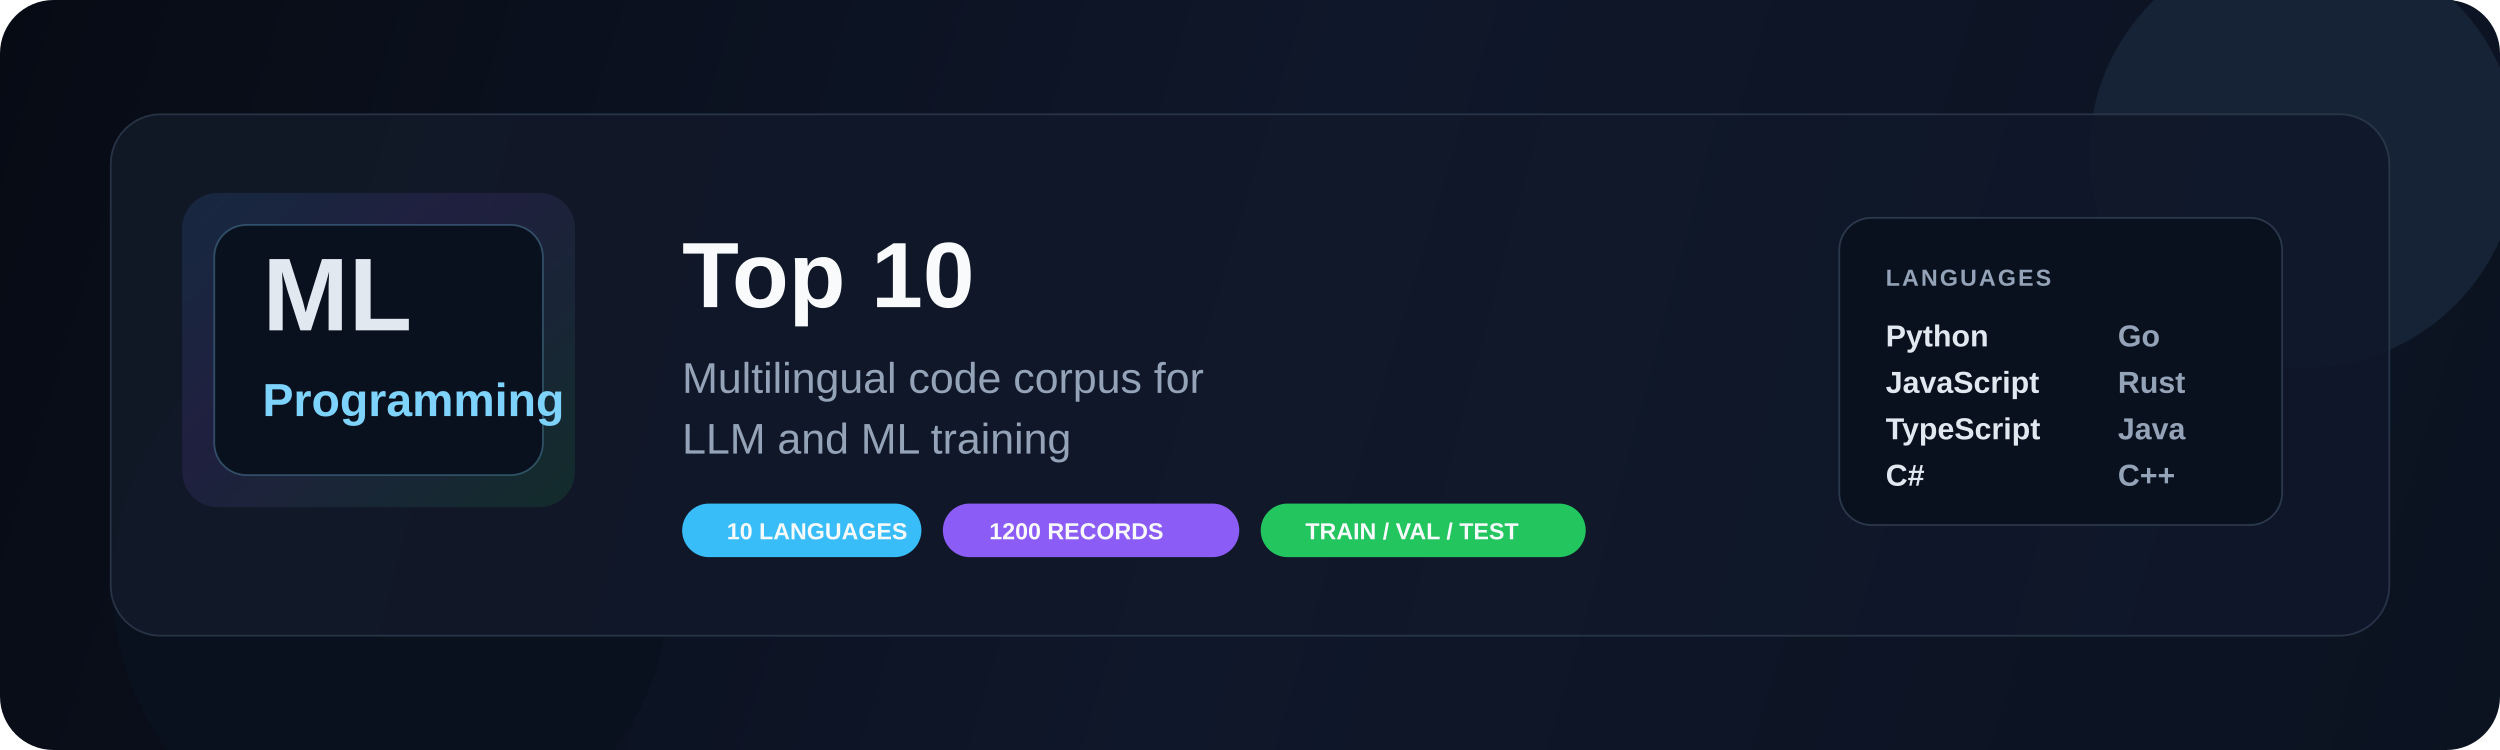
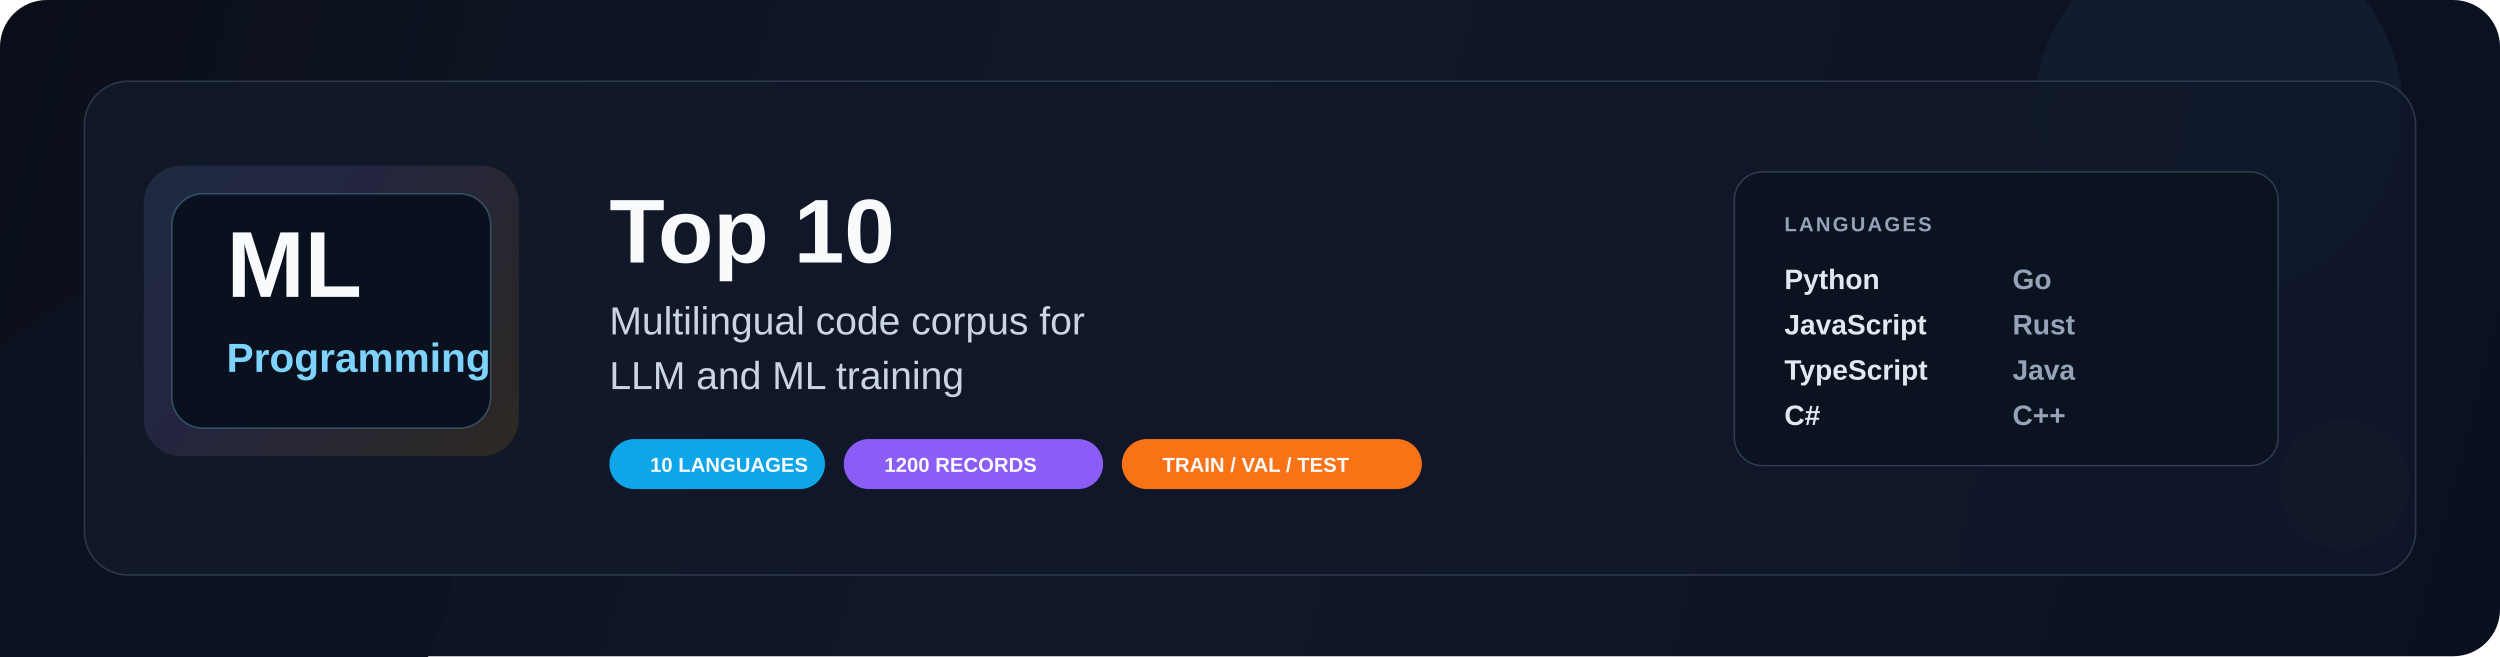
- <svg xmlns="http://www.w3.org/2000/svg" width="1400" height="420" viewBox="0 0 1400 420" fill="none">
+ <svg xmlns="http://www.w3.org/2000/svg" width="1600" height="420" viewBox="0 0 1600 420" fill="none">
  <defs>
-     <linearGradient id="bg" x1="0" y1="0" x2="1400" y2="420" gradientUnits="userSpaceOnUse">
-       <stop stop-color="#070B14" />
-       <stop offset="0.5" stop-color="#0F172A" />
-       <stop offset="1" stop-color="#0B1220" />
+     <linearGradient id="bg" x1="0" y1="0" x2="1600" y2="420" gradientUnits="userSpaceOnUse">
+       <stop stop-color="#0A0F1A" />
+       <stop offset="0.45" stop-color="#111827" />
+       <stop offset="1" stop-color="#0B1020" />
    </linearGradient>
-     <linearGradient id="panel" x1="60" y1="40" x2="1280" y2="360" gradientUnits="userSpaceOnUse">
-       <stop stop-color="#111827" stop-opacity="0.95" />
+     <linearGradient id="panel" x1="60" y1="50" x2="1540" y2="350" gradientUnits="userSpaceOnUse">
+       <stop stop-color="#111827" stop-opacity="0.96" />
      <stop offset="1" stop-color="#0F172A" stop-opacity="0.92" />
    </linearGradient>
-     <linearGradient id="accent" x1="120" y1="30" x2="330" y2="260" gradientUnits="userSpaceOnUse">
+     <linearGradient id="accent" x1="70" y1="40" x2="340" y2="250" gradientUnits="userSpaceOnUse">
+       <stop stop-color="#7DD3FC" />
+       <stop offset="0.5" stop-color="#A78BFA" />
+       <stop offset="1" stop-color="#F59E0B" />
+     </linearGradient>
+     <linearGradient id="chip1" x1="0" y1="0" x2="200" y2="0" gradientUnits="userSpaceOnUse">
      <stop stop-color="#38BDF8" />
-       <stop offset="0.5" stop-color="#8B5CF6" />
-       <stop offset="1" stop-color="#22C55E" />
+       <stop offset="1" stop-color="#0EA5E9" />
+     </linearGradient>
+     <linearGradient id="chip2" x1="0" y1="0" x2="200" y2="0" gradientUnits="userSpaceOnUse">
+       <stop stop-color="#A78BFA" />
+       <stop offset="1" stop-color="#8B5CF6" />
+     </linearGradient>
+     <linearGradient id="chip3" x1="0" y1="0" x2="200" y2="0" gradientUnits="userSpaceOnUse">
+       <stop stop-color="#F59E0B" />
+       <stop offset="1" stop-color="#F97316" />
    </linearGradient>
  </defs>
-   <rect width="1400" height="420" rx="30" fill="url(#bg)" />
-   <circle cx="1290" cy="86" r="120" fill="#162235" />
-   <circle cx="219" cy="327" r="156" fill="#0A111E" />
-   <rect x="62" y="64" width="1276" height="292" rx="28" fill="url(#panel)" stroke="#334155" stroke-opacity="0.7" />
+   <rect width="1600" height="420" rx="30" fill="url(#bg)" />
+   <circle cx="1420" cy="72" r="118" fill="#111C2E" />
+   <circle cx="122" cy="344" r="170" fill="#0C1220" />
+   <circle cx="1500" cy="310" r="42" fill="#F59E0B" opacity="0.18" />
+   <rect x="54" y="52" width="1492" height="316" rx="28" fill="url(#panel)" stroke="#334155" stroke-opacity="0.8" />
  <g>
-     <rect x="102" y="108" width="220" height="176" rx="20" fill="url(#accent)" opacity="0.12" />
-     <rect x="120" y="126" width="184" height="140" rx="18" fill="#0A111E" stroke="#7DD3FC" stroke-opacity="0.28" />
-     <text x="147" y="185" fill="#E2E8F0" font-family="Segoe UI, Arial, sans-serif" font-size="58" font-weight="700">ML</text>
-     <text x="147" y="233" fill="#7DD3FC" font-family="Segoe UI, Arial, sans-serif" font-size="26" font-weight="600">Programming</text>
+     <rect x="92" y="106" width="240" height="186" rx="24" fill="url(#accent)" opacity="0.12" />
+     <rect x="110" y="124" width="204" height="150" rx="20" fill="#0A111E" stroke="#7DD3FC" stroke-opacity="0.28" />
+     <text x="145" y="190" fill="#F8FAFC" font-family="Segoe UI, Arial, sans-serif" font-size="60" font-weight="800">ML</text>
+     <text x="145" y="238" fill="#7DD3FC" font-family="Segoe UI, Arial, sans-serif" font-size="26" font-weight="600">Programming</text>
  </g>
  <g>
-     <text x="382" y="172" fill="#F8FAFC" font-family="Segoe UI, Arial, sans-serif" font-size="52" font-weight="700">Top 10</text>
-     <text x="382" y="220" fill="#94A3B8" font-family="Segoe UI, Arial, sans-serif" font-size="24" font-weight="500">Multilingual code corpus for</text>
-     <text x="382" y="254" fill="#94A3B8" font-family="Segoe UI, Arial, sans-serif" font-size="24" font-weight="500">LLM and ML training</text>
+     <text x="390" y="168" fill="#F8FAFC" font-family="Segoe UI, Arial, sans-serif" font-size="58" font-weight="800">Top 10</text>
+     <text x="390" y="214" fill="#CBD5E1" font-family="Segoe UI, Arial, sans-serif" font-size="25" font-weight="500">Multilingual code corpus for</text>
+     <text x="390" y="249" fill="#CBD5E1" font-family="Segoe UI, Arial, sans-serif" font-size="25" font-weight="500">LLM and ML training</text>
    <g>
-       <rect x="382" y="282" width="134" height="30" rx="15" fill="#38BDF8" />
-       <text x="407" y="302" fill="#F8FAFC" font-family="Segoe UI, Arial, sans-serif" font-size="13" font-weight="700">10 LANGUAGES</text>
-       <rect x="528" y="282" width="166" height="30" rx="15" fill="#8B5CF6" />
-       <text x="554" y="302" fill="#F8FAFC" font-family="Segoe UI, Arial, sans-serif" font-size="13" font-weight="700">1200 RECORDS</text>
-       <rect x="706" y="282" width="182" height="30" rx="15" fill="#22C55E" />
-       <text x="731" y="302" fill="#F8FAFC" font-family="Segoe UI, Arial, sans-serif" font-size="13" font-weight="700">TRAIN / VAL / TEST</text>
+       <rect x="390" y="281" width="138" height="32" rx="16" fill="url(#chip1)" />
+       <text x="416" y="302" fill="#F8FAFC" font-family="Segoe UI, Arial, sans-serif" font-size="13" font-weight="700">10 LANGUAGES</text>
+       <rect x="540" y="281" width="166" height="32" rx="16" fill="url(#chip2)" />
+       <text x="566" y="302" fill="#F8FAFC" font-family="Segoe UI, Arial, sans-serif" font-size="13" font-weight="700">1200 RECORDS</text>
+       <rect x="718" y="281" width="192" height="32" rx="16" fill="url(#chip3)" />
+       <text x="744" y="302" fill="#F8FAFC" font-family="Segoe UI, Arial, sans-serif" font-size="13" font-weight="700">TRAIN / VAL / TEST</text>
    </g>
  </g>
  <g>
-     <rect x="1030" y="122" width="248" height="172" rx="18" fill="#0A111E" stroke="#334155" stroke-opacity="0.8" />
-     <text x="1056" y="160" fill="#94A3B8" font-family="Segoe UI, Arial, sans-serif" font-size="13" font-weight="700" letter-spacing="1.2">LANGUAGES</text>
-     <g fill="#E2E8F0" font-family="Segoe UI, Arial, sans-serif" font-size="17" font-weight="600">
-       <text x="1056" y="194">Python</text>
-       <text x="1056" y="220">JavaScript</text>
-       <text x="1056" y="246">TypeScript</text>
-       <text x="1056" y="272">C#</text>
+     <rect x="1110" y="110" width="348" height="188" rx="18" fill="#0B1220" stroke="#334155" stroke-opacity="0.9" />
+     <text x="1142" y="148" fill="#94A3B8" font-family="Segoe UI, Arial, sans-serif" font-size="13" font-weight="700" letter-spacing="1.4">LANGUAGES</text>
+     <g fill="#E2E8F0" font-family="Segoe UI, Arial, sans-serif" font-size="18" font-weight="600">
+       <text x="1142" y="185">Python</text>
+       <text x="1142" y="214">JavaScript</text>
+       <text x="1142" y="243">TypeScript</text>
+       <text x="1142" y="272">C#</text>
    </g>
-     <g fill="#94A3B8" font-family="Segoe UI, Arial, sans-serif" font-size="17" font-weight="600">
-       <text x="1186" y="194">Go</text>
-       <text x="1186" y="220">Rust</text>
-       <text x="1186" y="246">Java</text>
-       <text x="1186" y="272">C++</text>
+     <g fill="#94A3B8" font-family="Segoe UI, Arial, sans-serif" font-size="18" font-weight="600">
+       <text x="1288" y="185">Go</text>
+       <text x="1288" y="214">Rust</text>
+       <text x="1288" y="243">Java</text>
+       <text x="1288" y="272">C++</text>
    </g>
  </g>
</svg>
